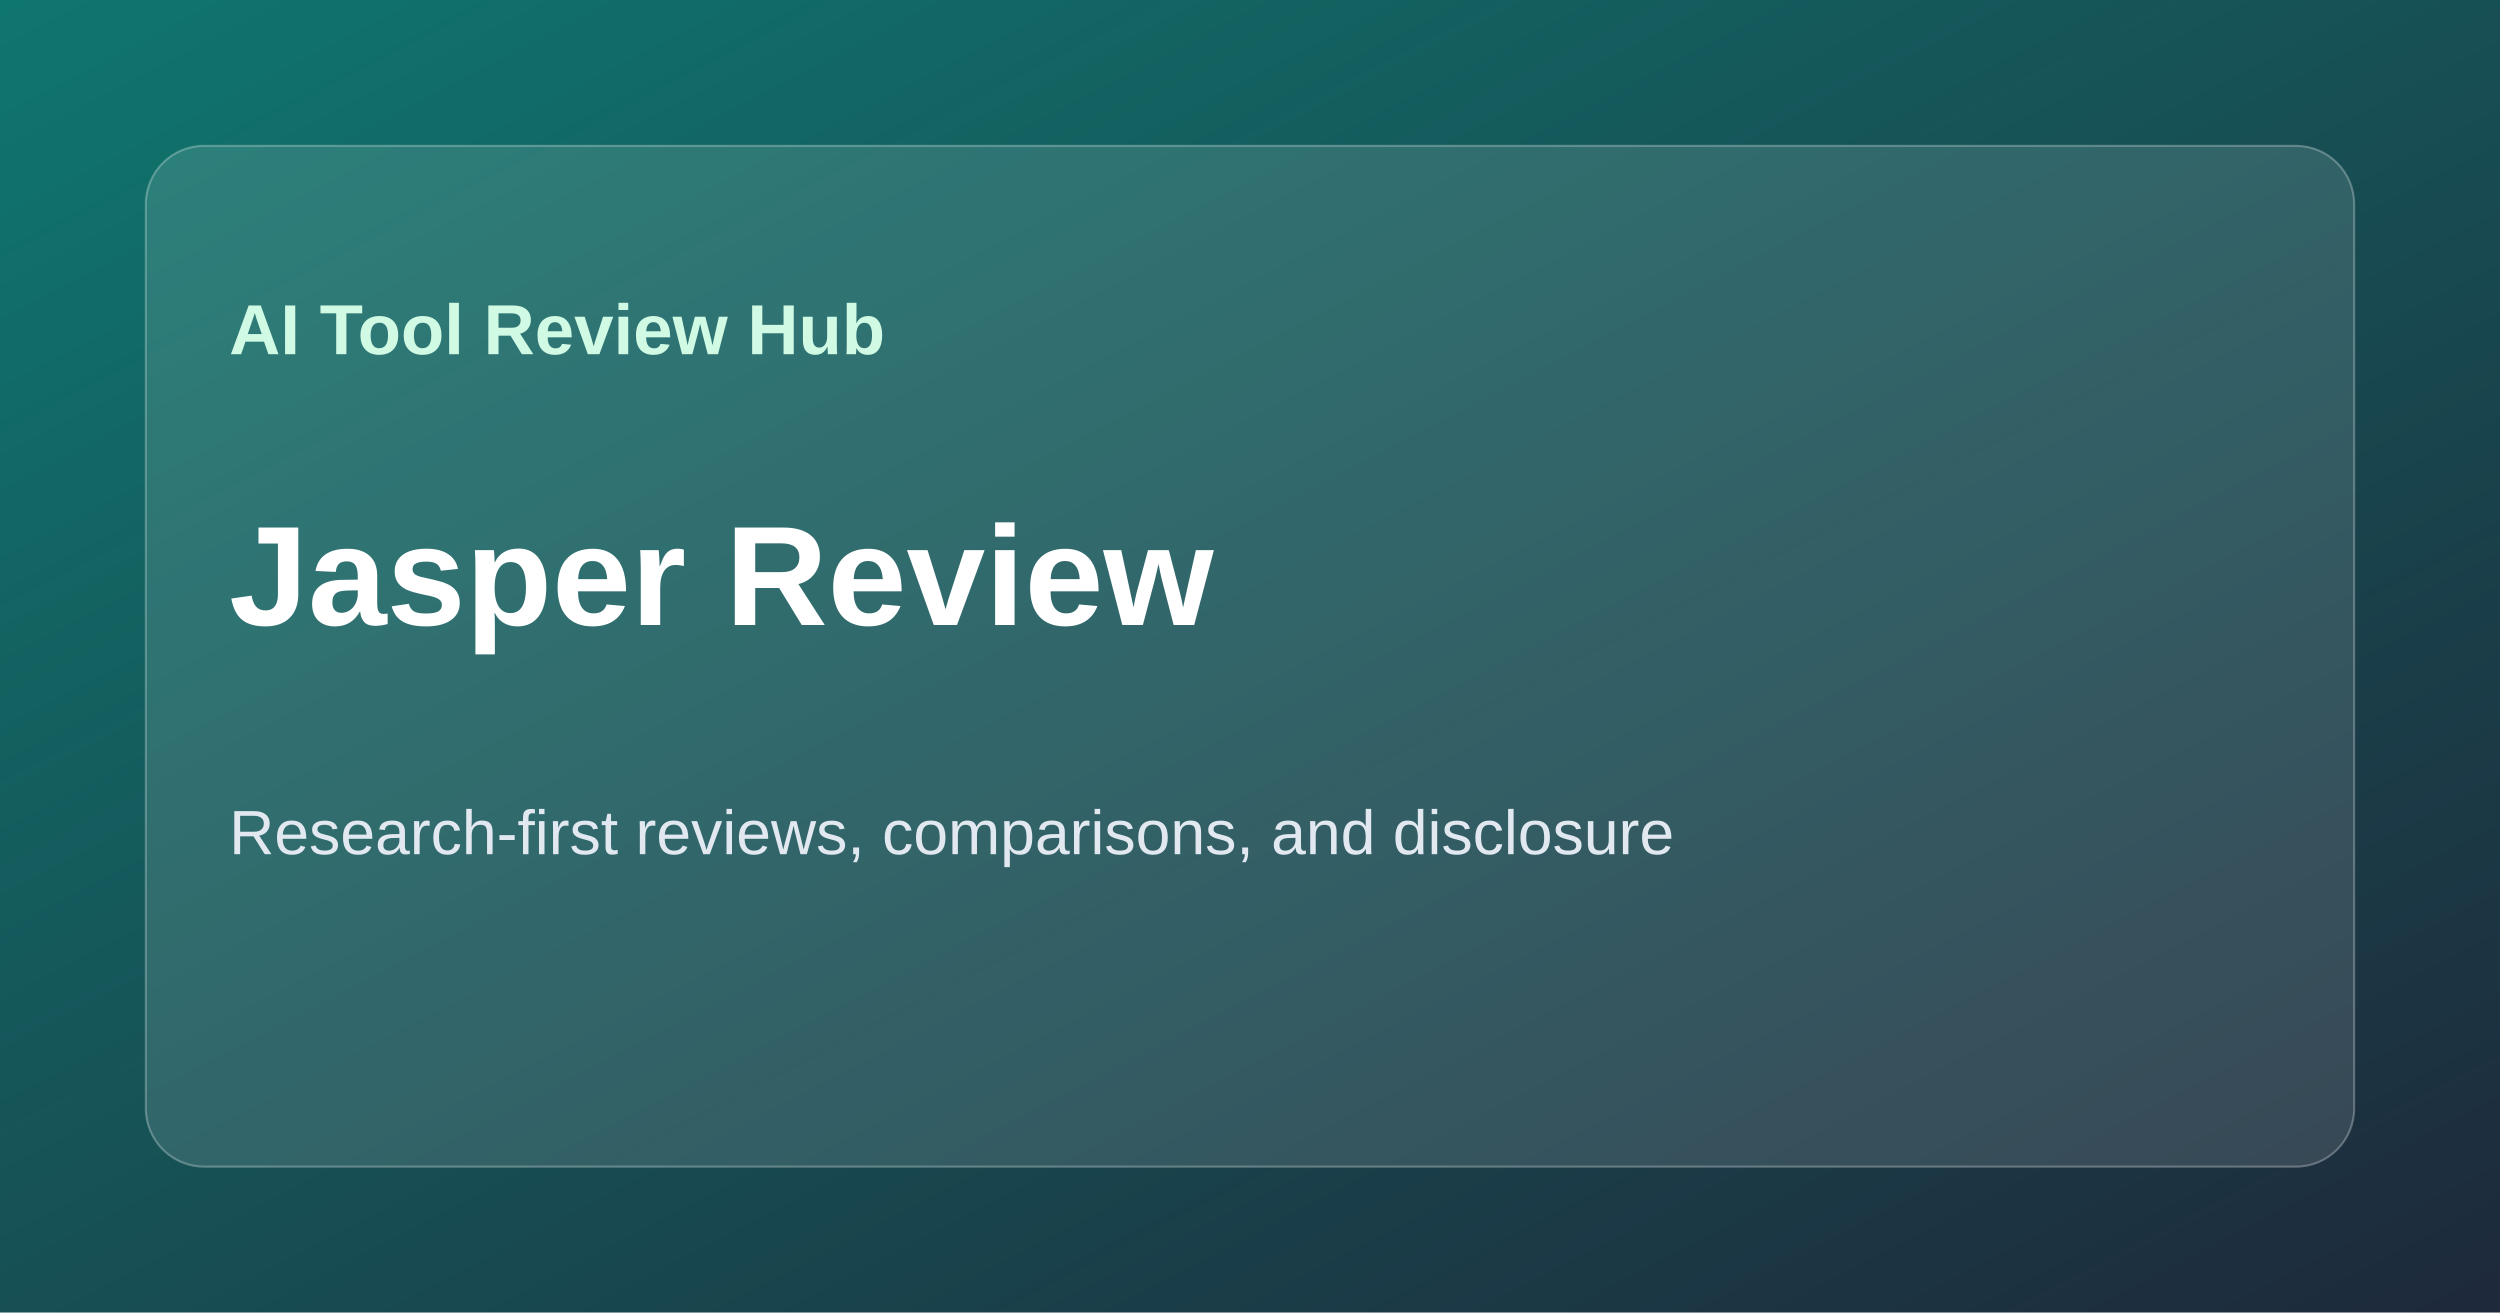
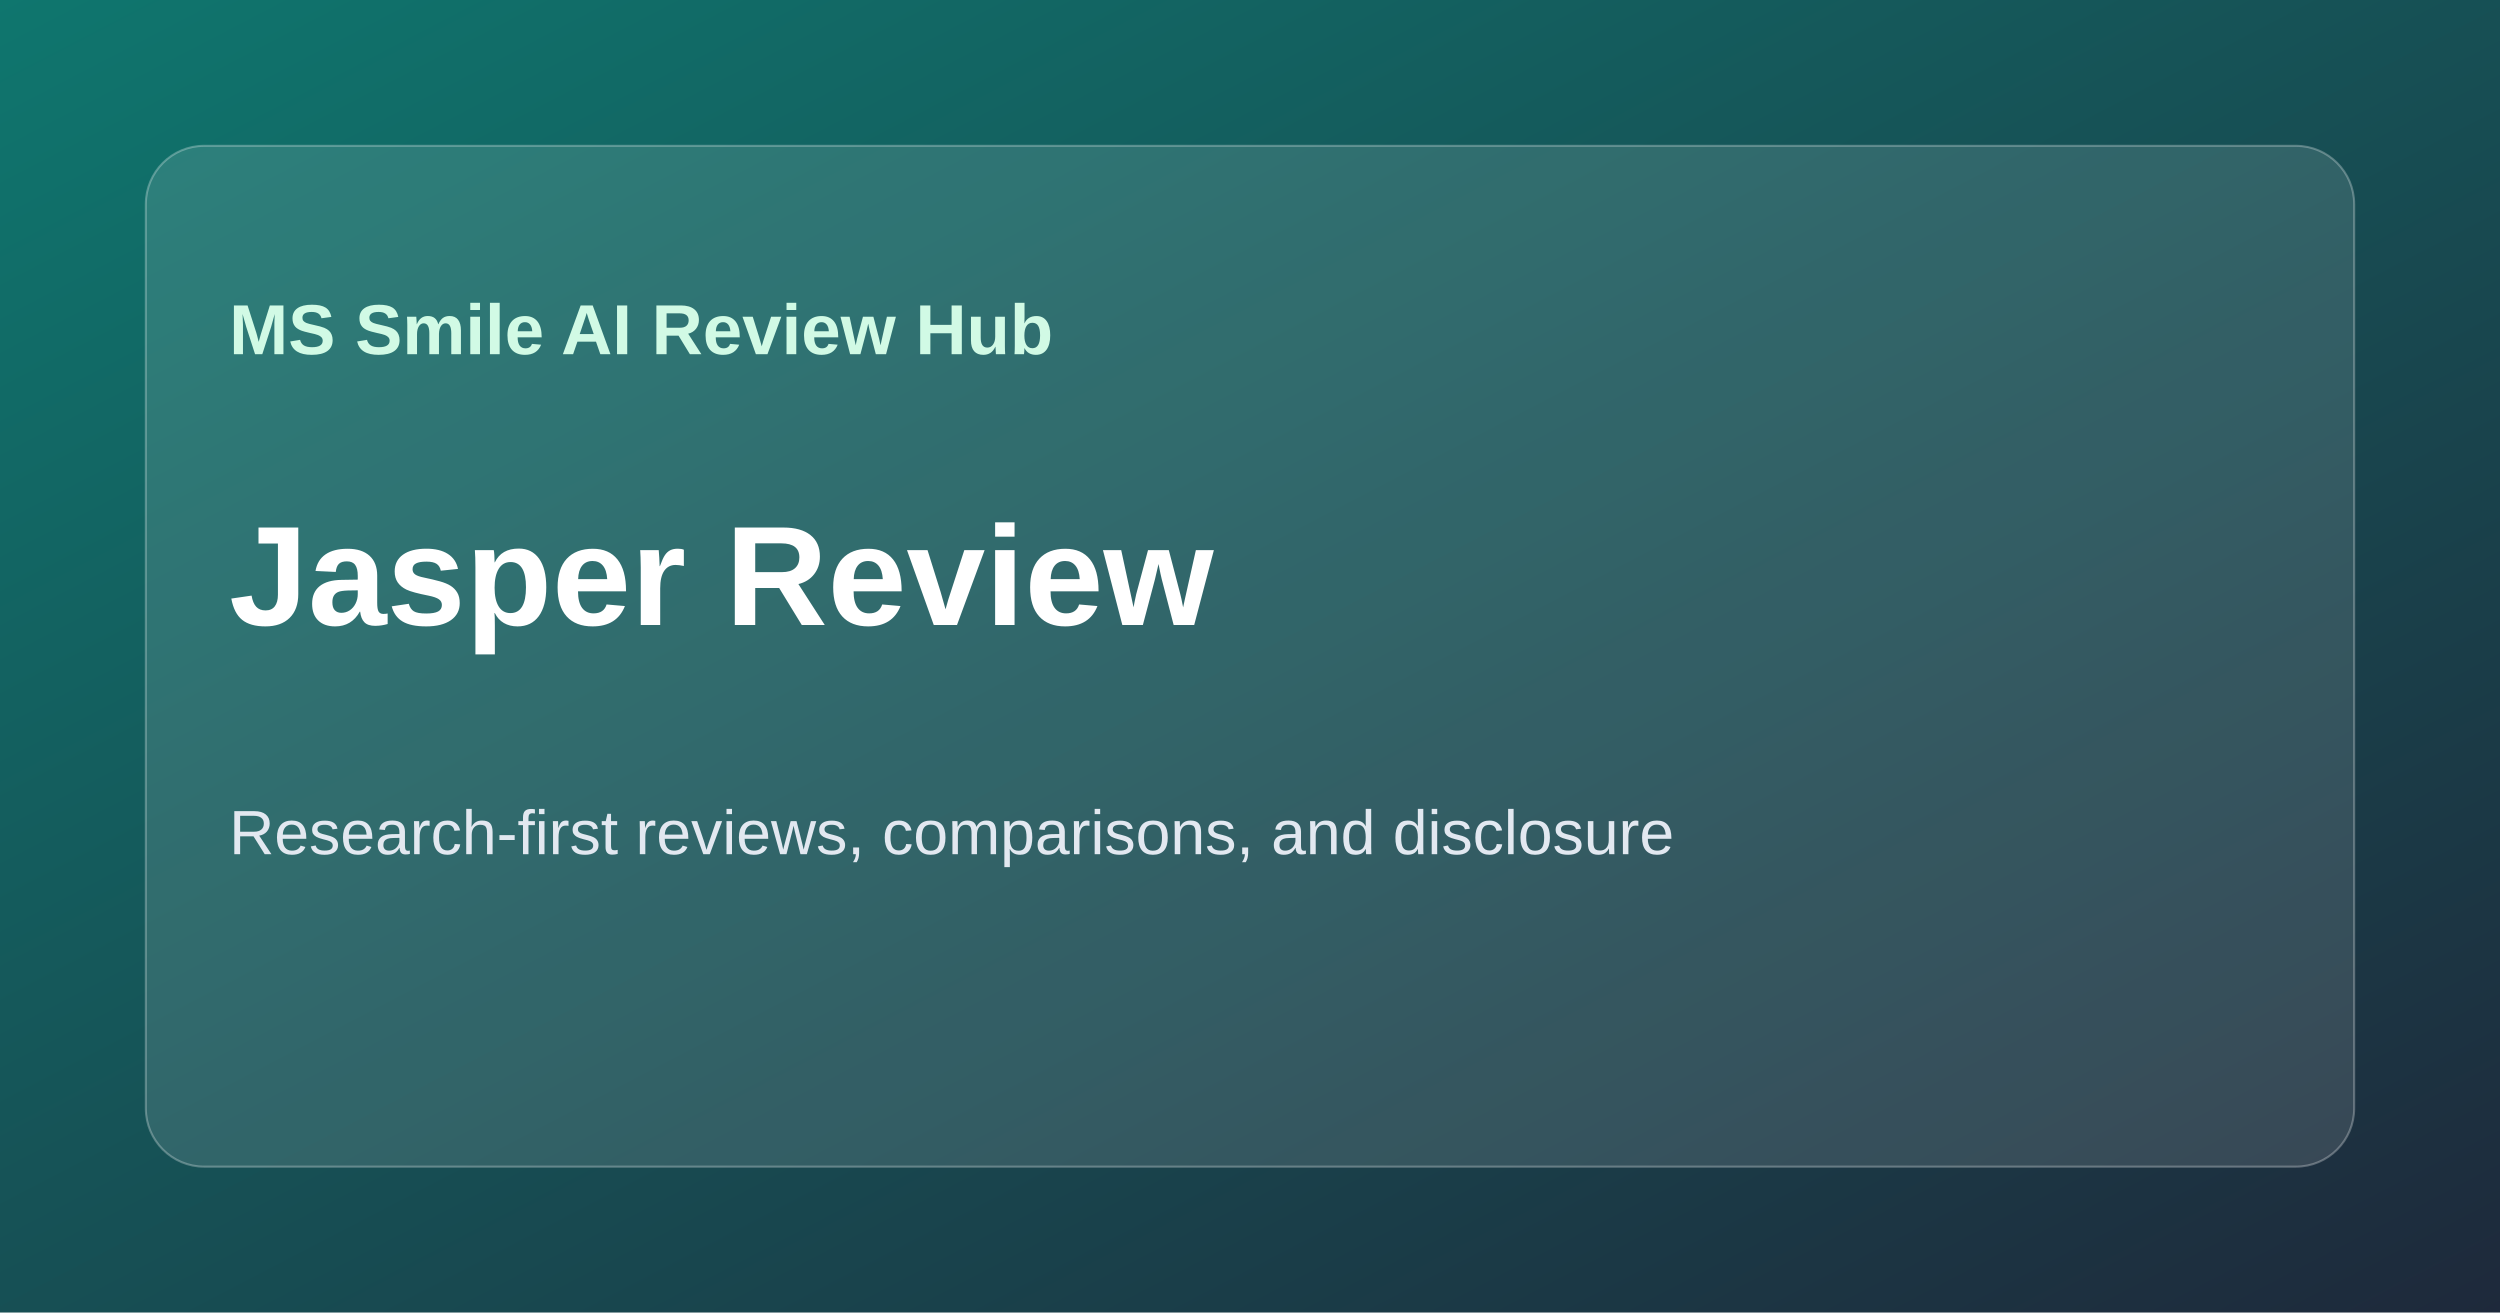
<svg xmlns="http://www.w3.org/2000/svg" width="1200" height="630" viewBox="0 0 1200 630">
  <defs>
    <linearGradient id="g" x1="0" x2="1" y1="0" y2="1">
      <stop offset="0" stop-color="#0f766e" />
      <stop offset="1" stop-color="#1e293b" />
    </linearGradient>
  </defs>
  <rect width="1200" height="630" fill="url(#g)" />
  <rect x="70" y="70" width="1060" height="490" rx="28" fill="rgba(255,255,255,.12)" stroke="rgba(255,255,255,.28)" />
-   <text x="110" y="170" fill="#d1fae5" font-family="Arial, Helvetica, sans-serif" font-size="34" font-weight="700">AI Tool Review Hub</text>
+   <text x="110" y="170" fill="#d1fae5" font-family="Arial, Helvetica, sans-serif" font-size="34" font-weight="700">MS Smile AI Review Hub</text>
  <text x="110" y="300" fill="#ffffff" font-family="Arial, Helvetica, sans-serif" font-size="68" font-weight="800">Jasper Review</text>
  <text x="110" y="410" fill="#e2e8f0" font-family="Arial, Helvetica, sans-serif" font-size="30">Research-first reviews, comparisons, and disclosure</text>
</svg>
